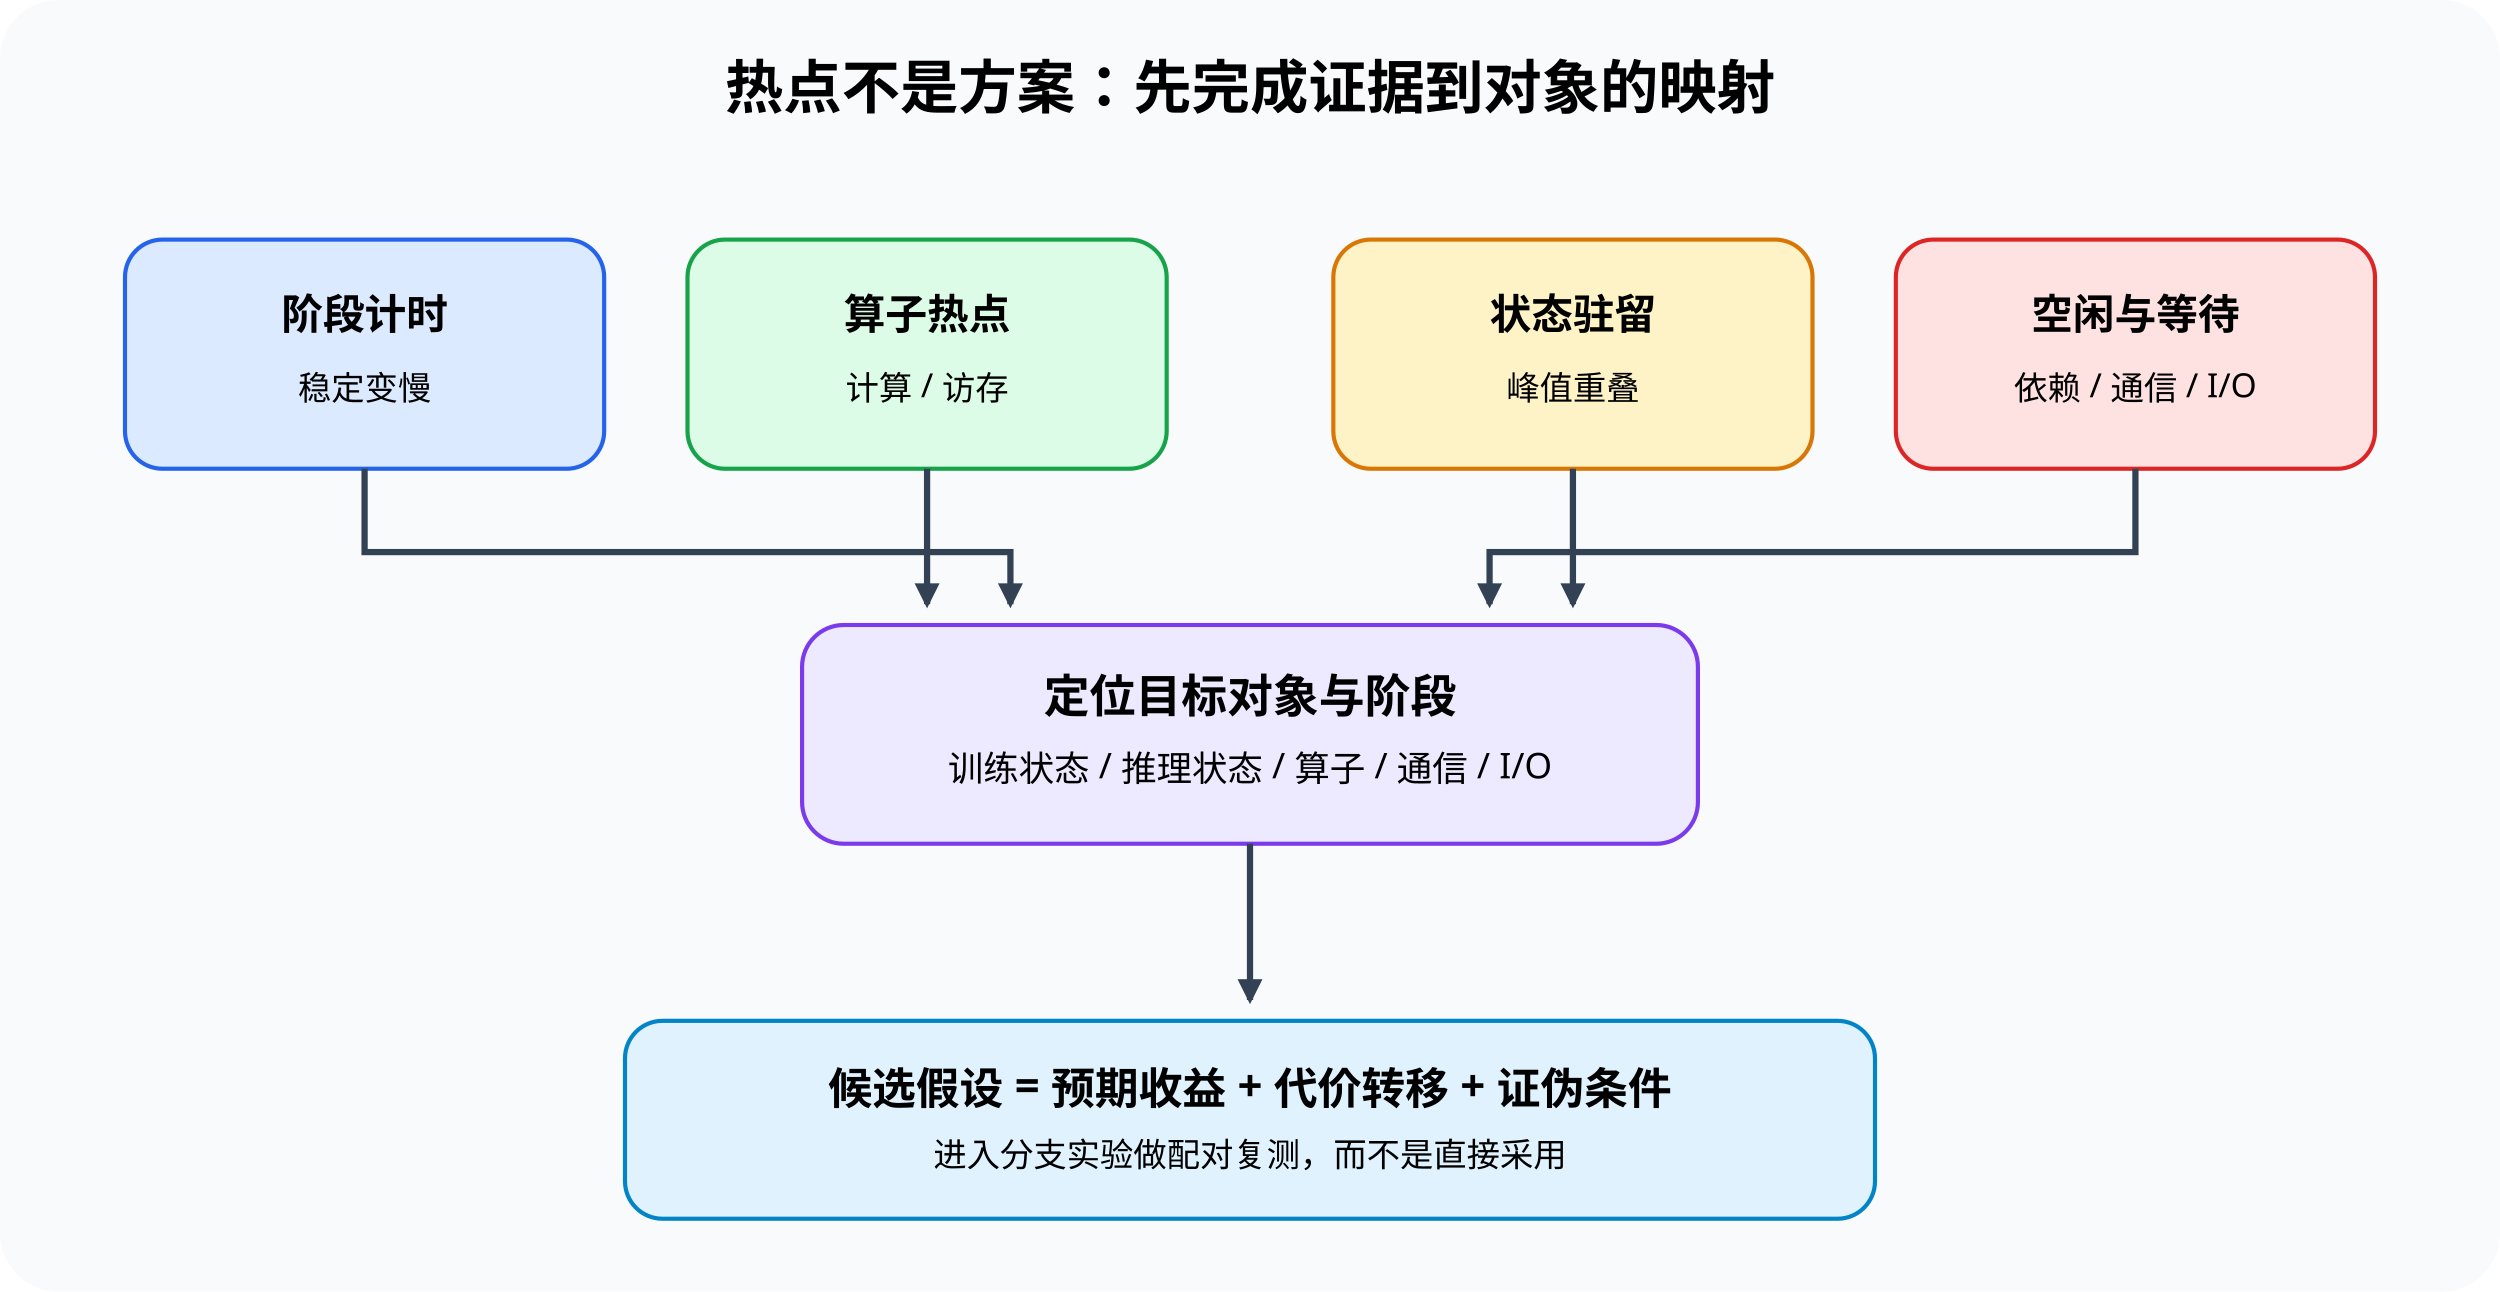
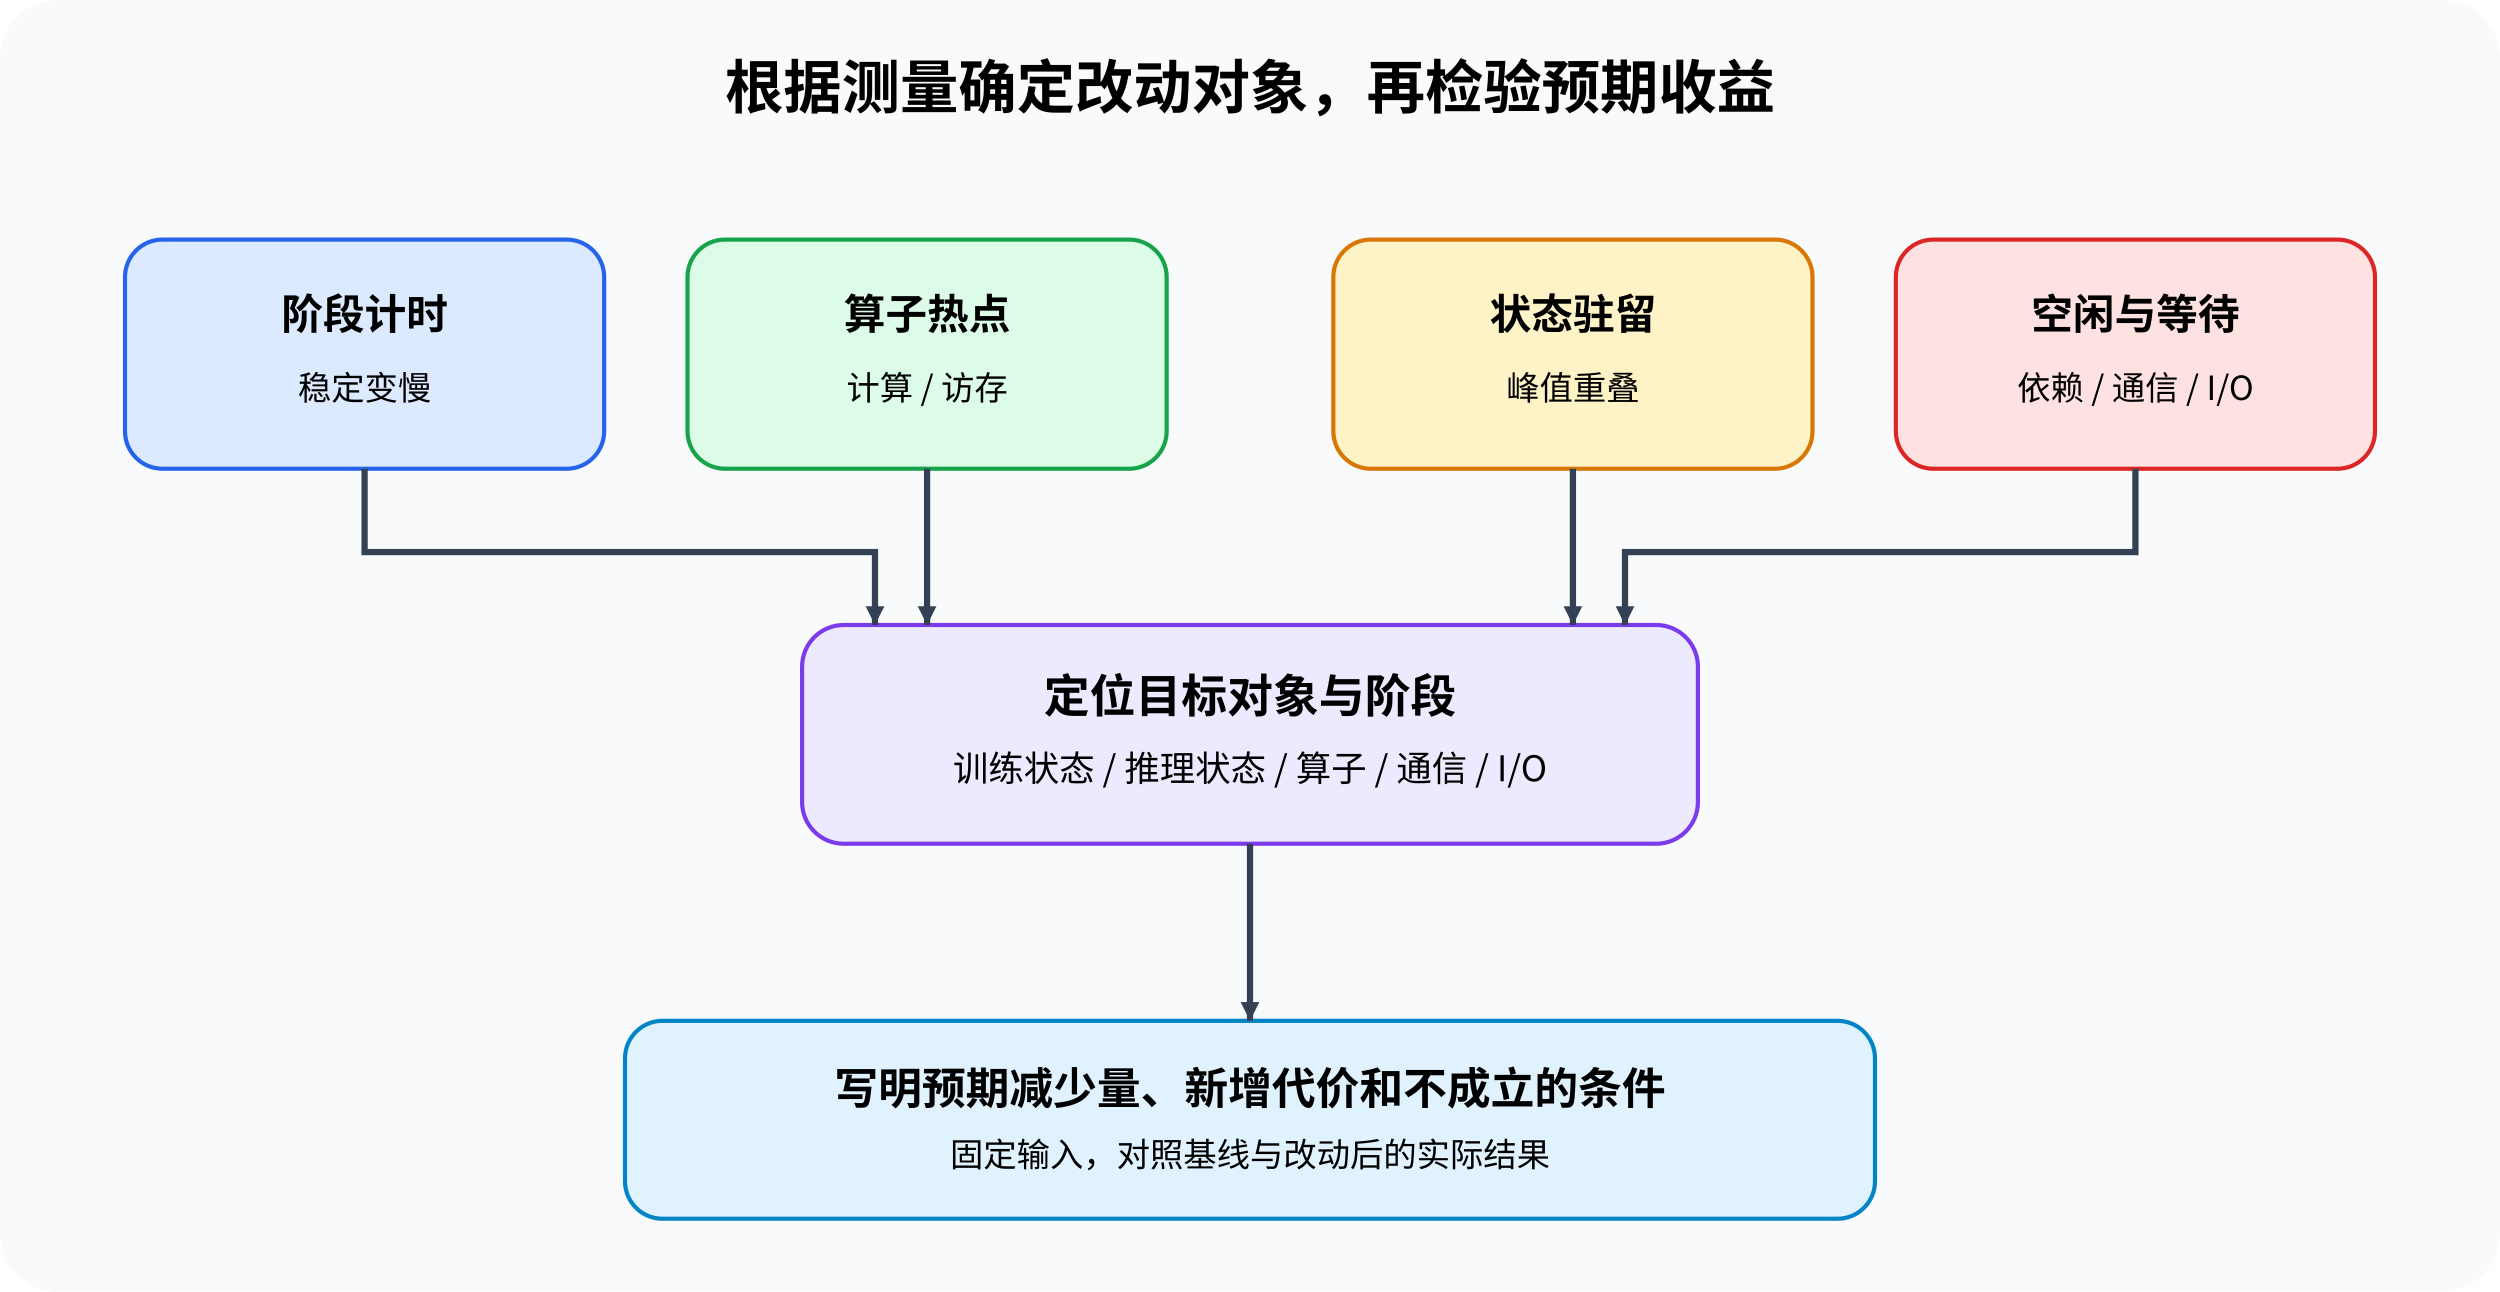
- <svg xmlns="http://www.w3.org/2000/svg" width="1200" height="620" viewBox="0 0 1200 620" role="img" aria-labelledby="title desc">
+ <svg xmlns="http://www.w3.org/2000/svg" width="1200" height="620" viewBox="0 0 1200 620" font-family="Noto Sans CJK SC, sans-serif" role="img" aria-labelledby="title desc">
  <defs>
-     <marker id="a" markerWidth="12" markerHeight="12" refX="10" refY="6" orient="auto" markerUnits="userSpaceOnUse">
-       <path d="M0 0L12 6L0 12Z" fill="#334155" />
+     <marker id="a" markerWidth="9" markerHeight="9" refX="9" refY="4.5" orient="auto" markerUnits="userSpaceOnUse">
+       <path d="M0 0L9 4.5L0 9Z" fill="#334155" />
    </marker>
  </defs>
  <rect width="1200" height="620" rx="28" fill="#f8fafc" />
-   <text x="600" y="52" text-anchor="middle" font-size="28" font-weight="700">热点不是方案：先完成证据到对象的映射</text>
-   <g font-family="sans-serif" text-anchor="middle">
-     <rect x="60" y="115" width="230" height="110" rx="18" fill="#dbeafe" stroke="#2563eb" stroke-width="2" />
+   <text x="600" y="52" text-anchor="middle" font-size="28" font-weight="700">根据测量确定改动对象，再检验预期收益</text>
+   <g font-family="Noto Sans CJK SC, sans-serif" text-anchor="middle">
+     <rect id="timing" x="60" y="115" width="230" height="110" rx="18" fill="#dbeafe" stroke="#2563eb" stroke-width="2" />
    <text x="175" y="158" font-size="20" font-weight="700">阶段计时</text>
    <text x="175" y="192" font-size="16">稳定变慢</text>
-     <rect x="330" y="115" width="230" height="110" rx="18" fill="#dcfce7" stroke="#16a34a" stroke-width="2" />
+     <rect id="operators" x="330" y="115" width="230" height="110" rx="18" fill="#dcfce7" stroke="#16a34a" stroke-width="2" />
    <text x="445" y="158" font-size="20" font-weight="700">算子热点</text>
    <text x="445" y="192" font-size="16">计算 / 访存</text>
-     <rect x="640" y="115" width="230" height="110" rx="18" fill="#fef3c7" stroke="#d97706" stroke-width="2" />
+     <rect id="residency" x="640" y="115" width="230" height="110" rx="18" fill="#fef3c7" stroke="#d97706" stroke-width="2" />
    <text x="755" y="158" font-size="20" font-weight="700">状态驻留</text>
    <text x="755" y="192" font-size="16">峰值重叠</text>
-     <rect x="910" y="115" width="230" height="110" rx="18" fill="#fee2e2" stroke="#dc2626" stroke-width="2" />
+     <rect id="waiting" x="910" y="115" width="230" height="110" rx="18" fill="#fee2e2" stroke="#dc2626" stroke-width="2" />
    <text x="1025" y="158" font-size="20" font-weight="700">空闲与等待</text>
    <text x="1025" y="192" font-size="16">依赖 / 通信 / I/O</text>
-     <rect x="385" y="300" width="430" height="105" rx="20" fill="#ede9fe" stroke="#7c3aed" stroke-width="2" />
+     <rect id="object" x="385" y="300" width="430" height="105" rx="20" fill="#ede9fe" stroke="#7c3aed" stroke-width="2" />
    <text x="600" y="342" font-size="22" font-weight="700">定位目标对象与阶段</text>
    <text x="600" y="375" font-size="17">训练状态 / 推理状态 / 算子 / 通信 / I/O</text>
-     <path d="M175 225 V265 H485 V290" fill="none" stroke="#334155" stroke-width="3" marker-end="url(#a)" />
-     <path d="M445 225 V290" stroke="#334155" stroke-width="3" marker-end="url(#a)" />
-     <path d="M755 225 V290" stroke="#334155" stroke-width="3" marker-end="url(#a)" />
-     <path d="M1025 225 V265 H715 V290" fill="none" stroke="#334155" stroke-width="3" marker-end="url(#a)" />
-     <rect x="300" y="490" width="600" height="95" rx="18" fill="#e0f2fe" stroke="#0284c7" stroke-width="2" />
-     <text x="600" y="530" font-size="21" font-weight="700">候选假设 = 预期收益 + 代价转移 + 证伪条件</text>
-     <text x="600" y="560" font-size="16">进入分支实验做配对复测，而不是直接采用</text>
-     <path d="M600 405 V480" stroke="#334155" stroke-width="3" marker-end="url(#a)" />
+     <path d="M175 225 V265 H420 V300" data-source="timing" data-target="object" fill="none" stroke="#334155" stroke-width="3" marker-end="url(#a)" />
+     <path d="M445 225 V300" data-source="operators" data-target="object" stroke="#334155" stroke-width="3" marker-end="url(#a)" />
+     <path d="M755 225 V300" data-source="residency" data-target="object" stroke="#334155" stroke-width="3" marker-end="url(#a)" />
+     <path d="M1025 225 V265 H780 V300" data-source="waiting" data-target="object" fill="none" stroke="#334155" stroke-width="3" marker-end="url(#a)" />
+     <rect id="hypothesis" x="300" y="490" width="600" height="95" rx="18" fill="#e0f2fe" stroke="#0284c7" stroke-width="2" />
+     <text x="600" y="530" font-size="21" font-weight="700">写明预期减少量、新增代价和不成立的条件</text>
+     <text x="600" y="560" font-size="16">固定输入，对照基线与改动后的实际结果</text>
+     <path d="M600 405 V490" data-source="object" data-target="hypothesis" stroke="#334155" stroke-width="3" marker-end="url(#a)" />
  </g>
</svg>
